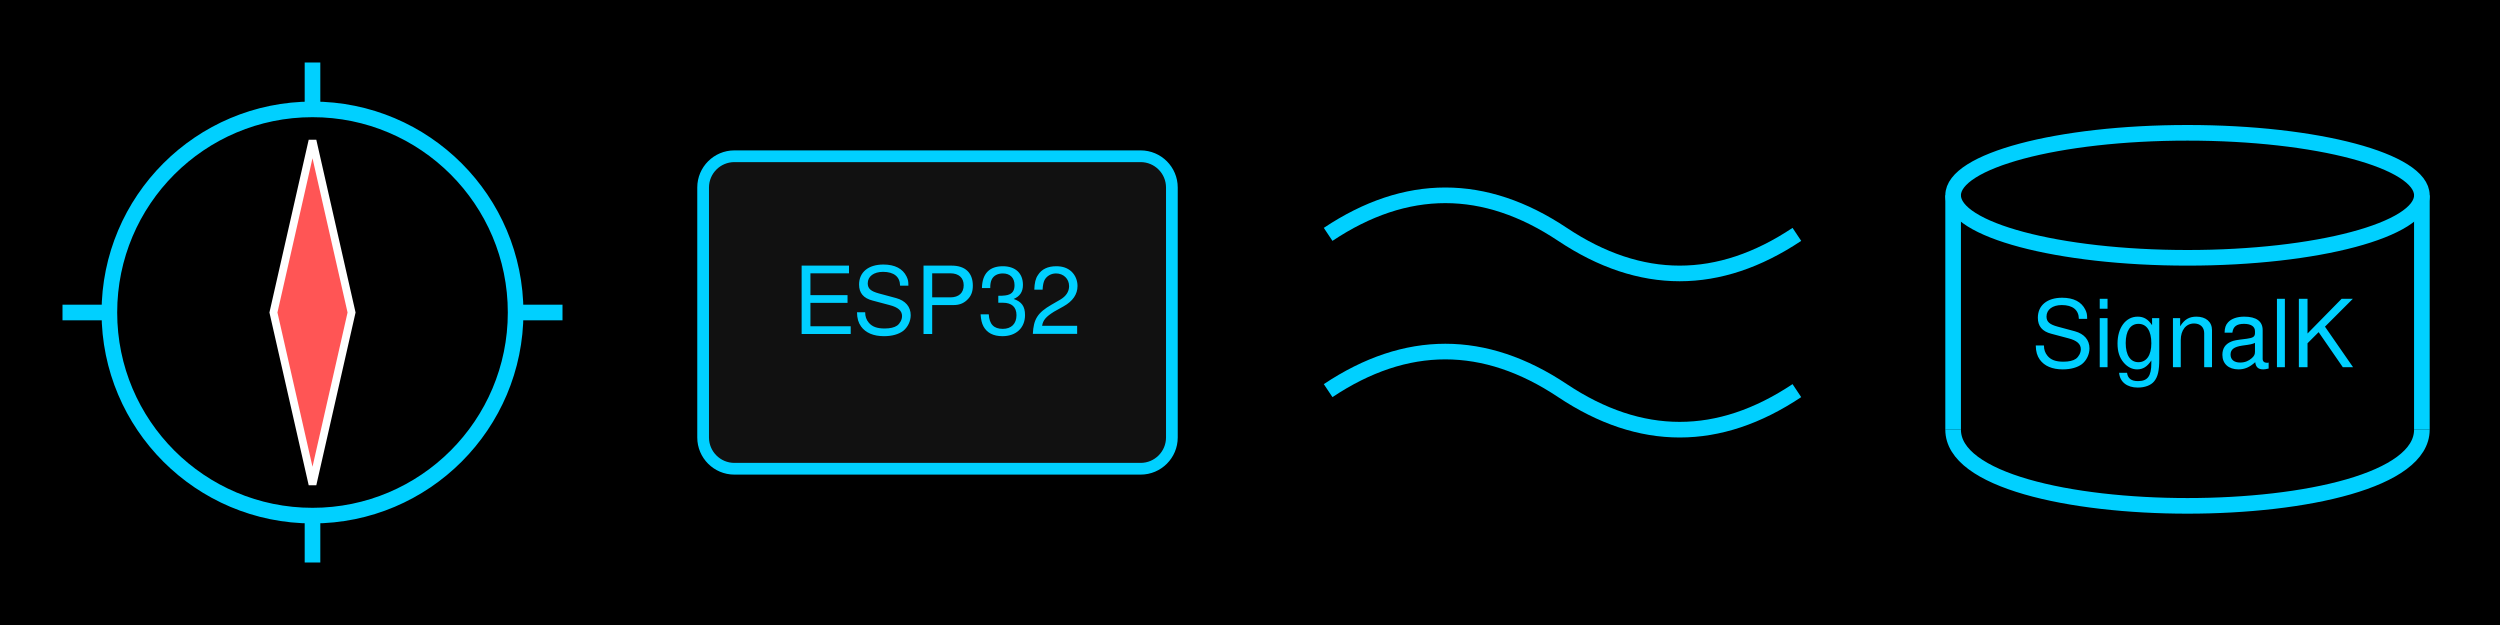
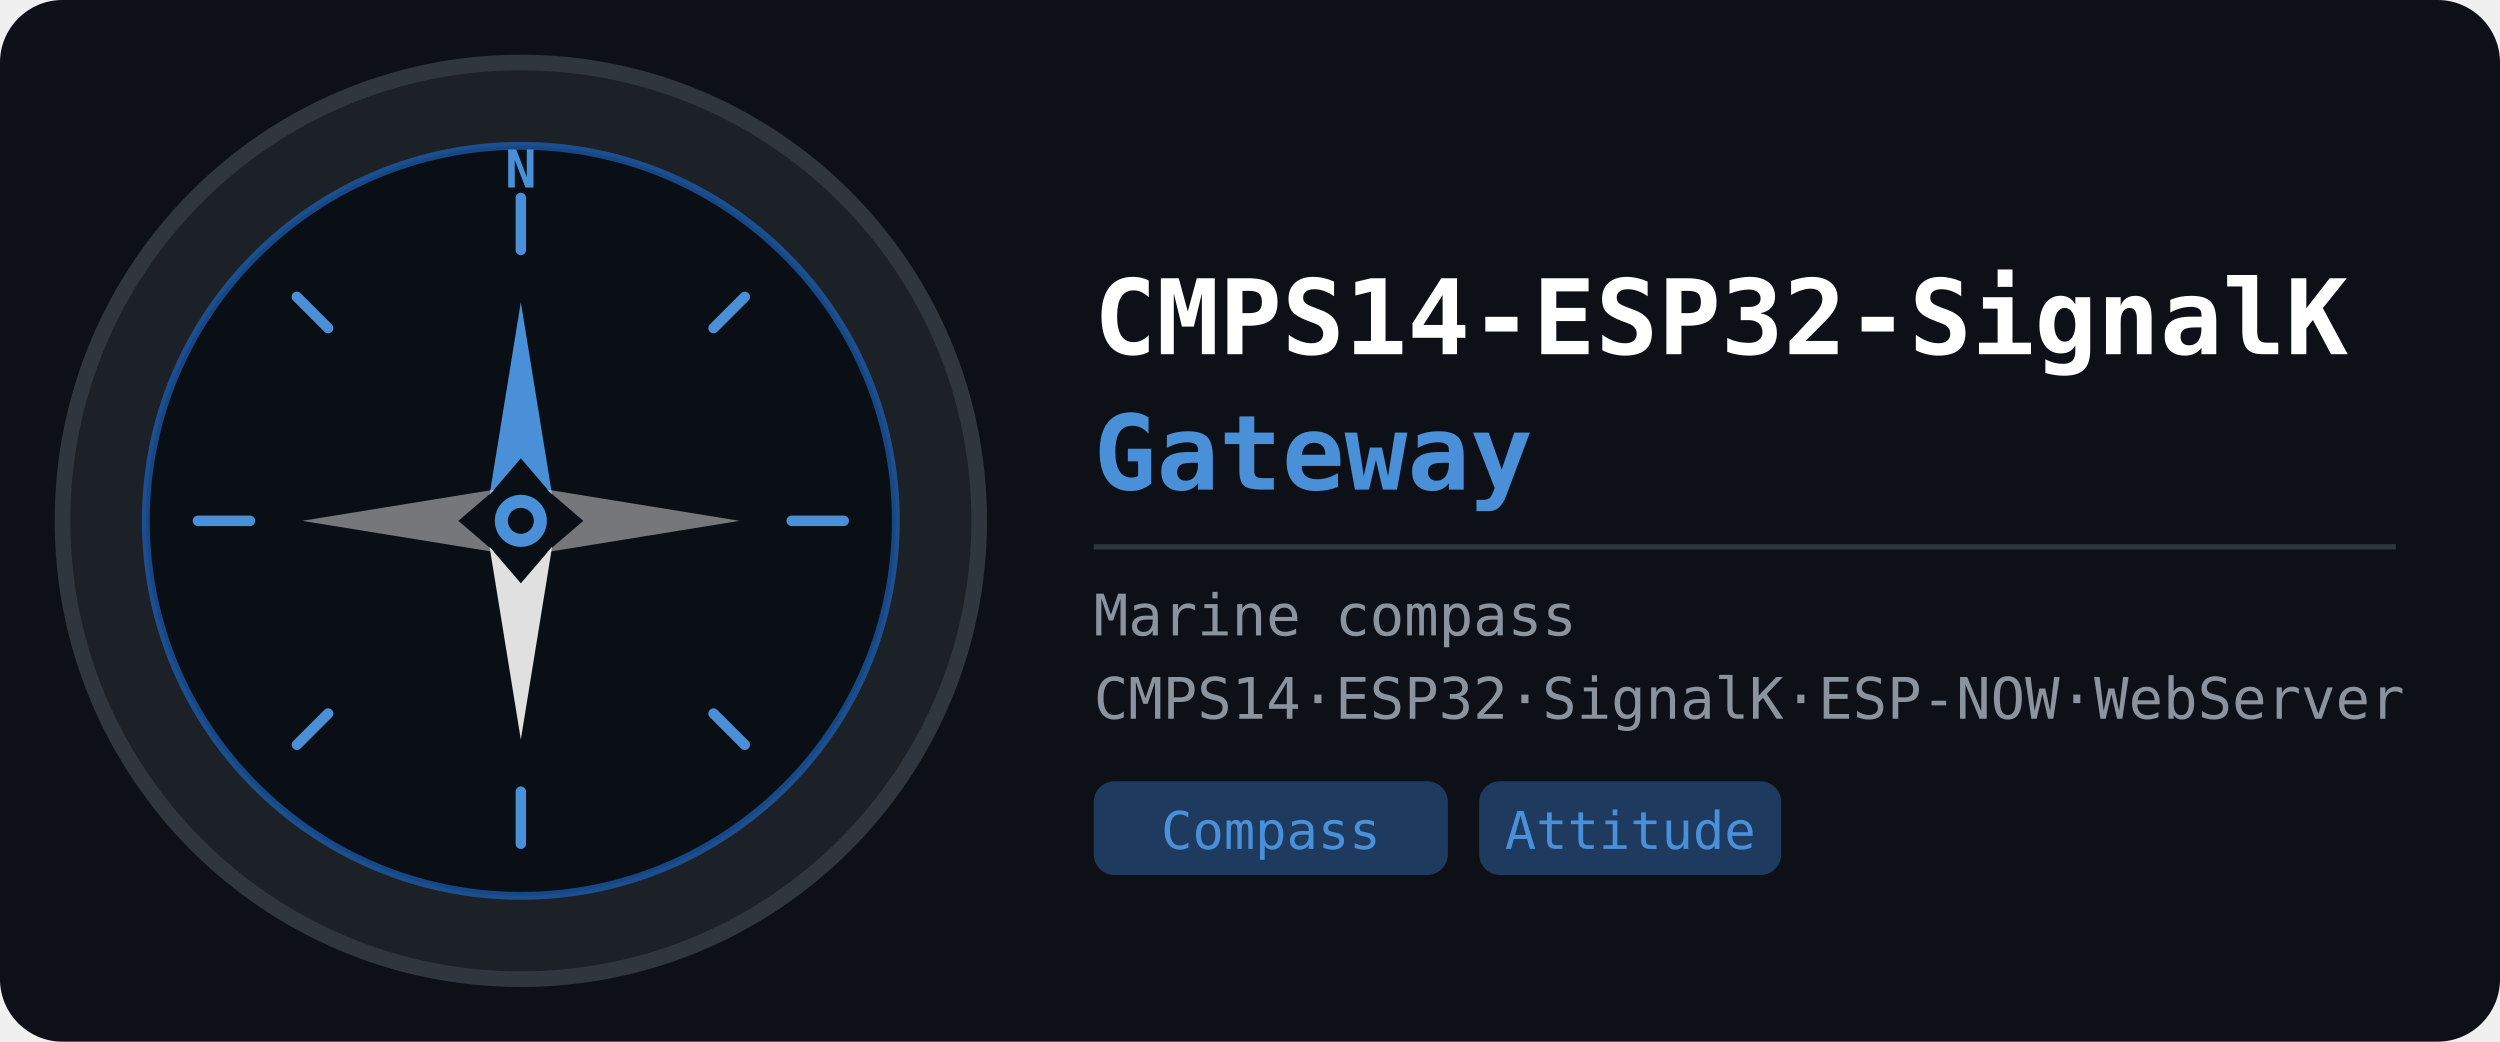
- <svg xmlns="http://www.w3.org/2000/svg" width="320" height="80" viewBox="0 0 320 80">
-   <rect x="0" y="0" width="320" height="80" fill="#000000" />
-   <circle cx="40" cy="40" r="26" fill="none" stroke="#00D0FF" stroke-width="2" />
-   <line x1="40" y1="14" x2="40" y2="8" stroke="#00D0FF" stroke-width="2" />
-   <line x1="40" y1="66" x2="40" y2="72" stroke="#00D0FF" stroke-width="2" />
-   <line x1="14" y1="40" x2="8" y2="40" stroke="#00D0FF" stroke-width="2" />
-   <line x1="66" y1="40" x2="72" y2="40" stroke="#00D0FF" stroke-width="2" />
-   <polygon points="40,18 45,40 40,62 35,40" fill="#FF5555" stroke="#FFFFFF" stroke-width="1" />
-   <rect x="90" y="20" width="60" height="40" rx="4" ry="4" fill="#111111" stroke="#00D0FF" stroke-width="1.5" />
-   <text x="120" y="40" fill="#00D0FF" font-size="12" font-family="Helvetica" text-anchor="middle" dominant-baseline="central">
-     ESP32
-   </text>
-   <path d="M170 30 Q185 20 200 30 T230 30" fill="none" stroke="#00D0FF" stroke-width="2" />
-   <path d="M170 50 Q185 40 200 50 T230 50" fill="none" stroke="#00D0FF" stroke-width="2" />
-   <ellipse cx="280" cy="25" rx="30" ry="8" stroke="#00D0FF" stroke-width="2" />
-   <line x1="250" y1="25" x2="250" y2="55" stroke="#00D0FF" stroke-width="2" />
-   <line x1="310" y1="25" x2="310" y2="55" stroke="#00D0FF" stroke-width="2" />
-   <text x="260" y="47" fill="#00D0FF" font-size="12" font-family="Helvetica" text-anchor="left">
-     SignalK
-   </text>
-   <path d="M 250 55 C 250 68, 310 68, 310 55" fill="none" stroke="#00D0FF" stroke-width="2" />
+ <svg xmlns="http://www.w3.org/2000/svg" viewBox="0 0 480 200" width="480" height="200">
+   <rect width="480" height="200" fill="#0d1117" rx="12" />
+   <circle cx="100" cy="100" r="88" fill="#1c2128" stroke="#30363d" stroke-width="3" />
+   <circle cx="100" cy="100" r="72" fill="#0a0f16" />
+   <circle cx="100" cy="100" r="72" fill="none" stroke="#1e6ed4" stroke-width="1.5" opacity="0.6" />
+   <g stroke="#4a90d9" stroke-width="2" stroke-linecap="round">
+     <line x1="100" y1="38" x2="100" y2="48" />
+     <line x1="100" y1="152" x2="100" y2="162" />
+     <line x1="162" y1="100" x2="152" y2="100" />
+     <line x1="38" y1="100" x2="48" y2="100" />
+     <line x1="143" y1="57" x2="137" y2="63" />
+     <line x1="57" y1="143" x2="63" y2="137" />
+     <line x1="143" y1="143" x2="137" y2="137" />
+     <line x1="57" y1="57" x2="63" y2="63" />
+   </g>
+   <text x="100" y="36" text-anchor="middle" font-family="monospace" font-size="10" font-weight="bold" fill="#4a90d9">N</text>
+   <polygon points="100,58 106,95 100,88 94,95" fill="#4a90d9" />
+   <polygon points="100,142 106,105 100,112 94,105" fill="#e0e0e0" />
+   <polygon points="142,100 105,94 112,100 105,106" fill="#e0e0e0" opacity="0.5" />
+   <polygon points="58,100 95,94 88,100 95,106" fill="#e0e0e0" opacity="0.5" />
+   <circle cx="100" cy="100" r="5" fill="#4a90d9" />
+   <circle cx="100" cy="100" r="2.5" fill="#0a0f16" />
+   <text x="210" y="68" font-family="monospace" font-size="20" font-weight="bold" fill="#ffffff">CMPS14-ESP32-SignalK</text>
+   <text x="210" y="94" font-family="monospace" font-size="20" font-weight="bold" fill="#4a90d9">Gateway</text>
+   <line x1="210" y1="105" x2="460" y2="105" stroke="#30363d" stroke-width="1" />
+   <text x="210" y="122" font-family="monospace" font-size="11" fill="#8b949e">Marine compass</text>
+   <text x="210" y="138" font-family="monospace" font-size="11" fill="#8b949e">CMPS14·ESP32·SignalK·ESP-NOW·WebServer</text>
+   <rect x="210" y="150" width="68" height="18" rx="4" fill="#1e3a5f" />
+   <text x="244" y="163" text-anchor="middle" font-family="monospace" font-size="10" fill="#4a90d9">Compass</text>
+   <rect x="284" y="150" width="58" height="18" rx="4" fill="#1e3a5f" />
+   <text x="313" y="163" text-anchor="middle" font-family="monospace" font-size="10" fill="#4a90d9">Attitude</text>
</svg>
